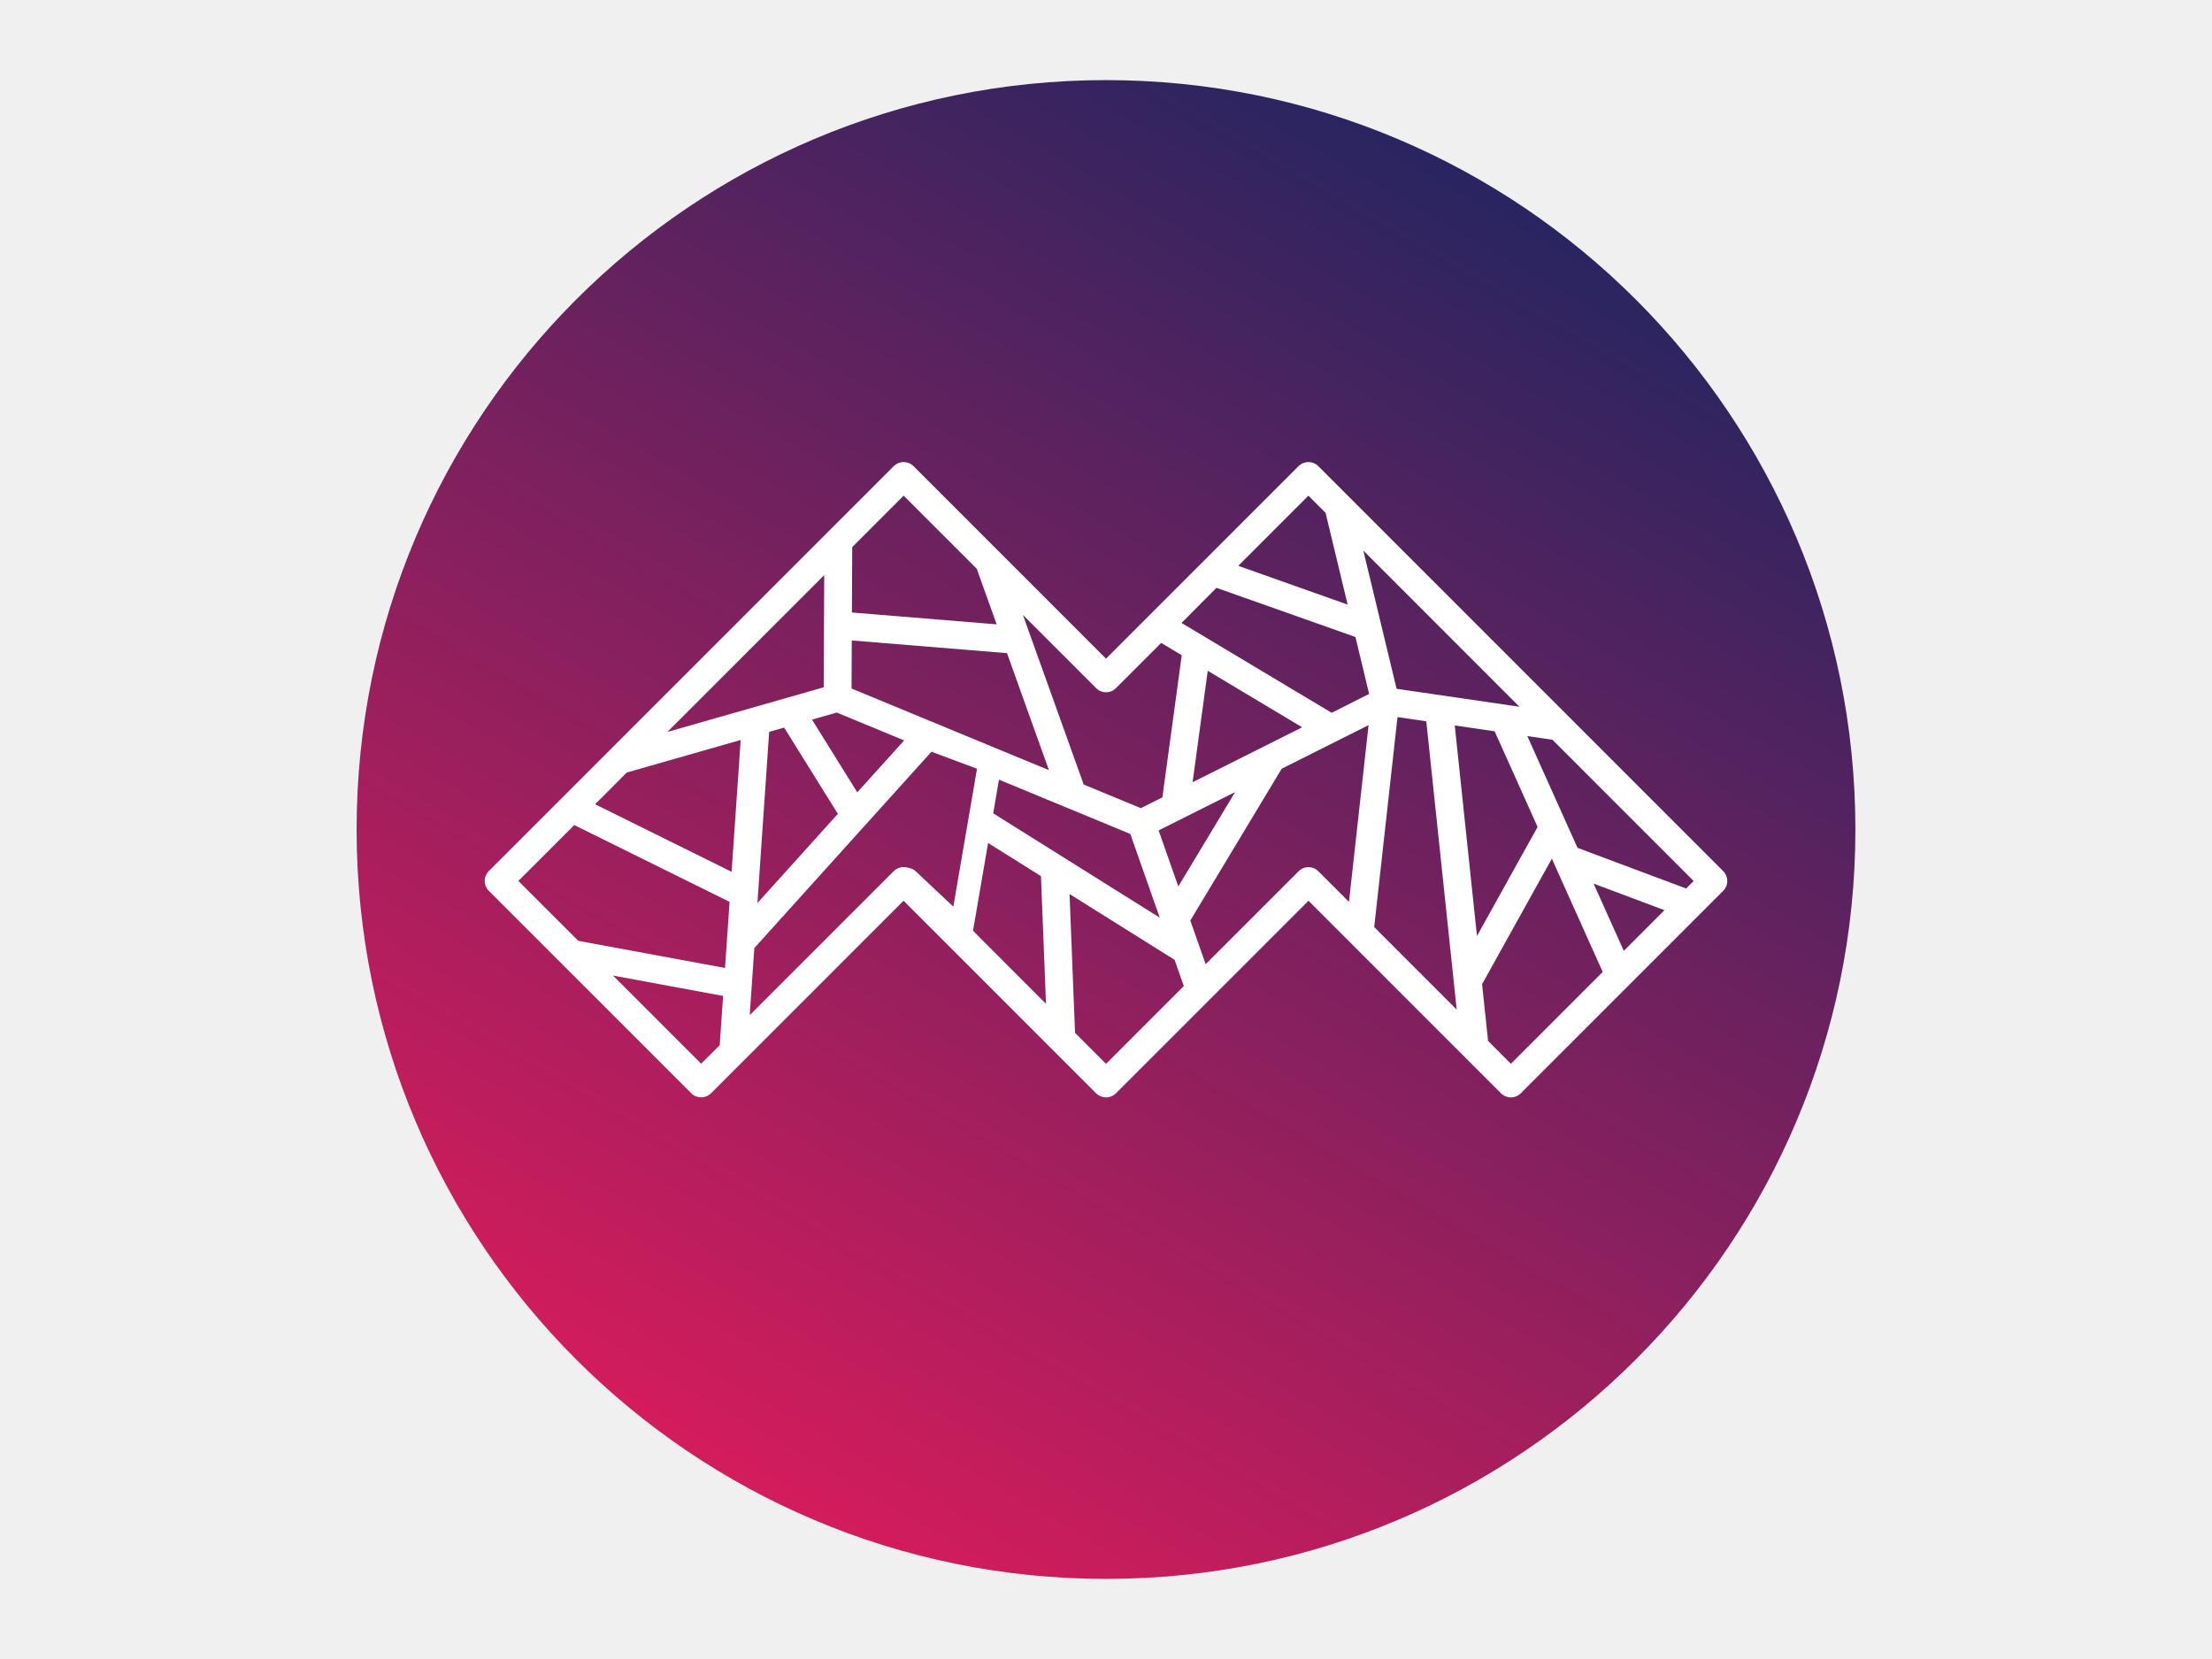
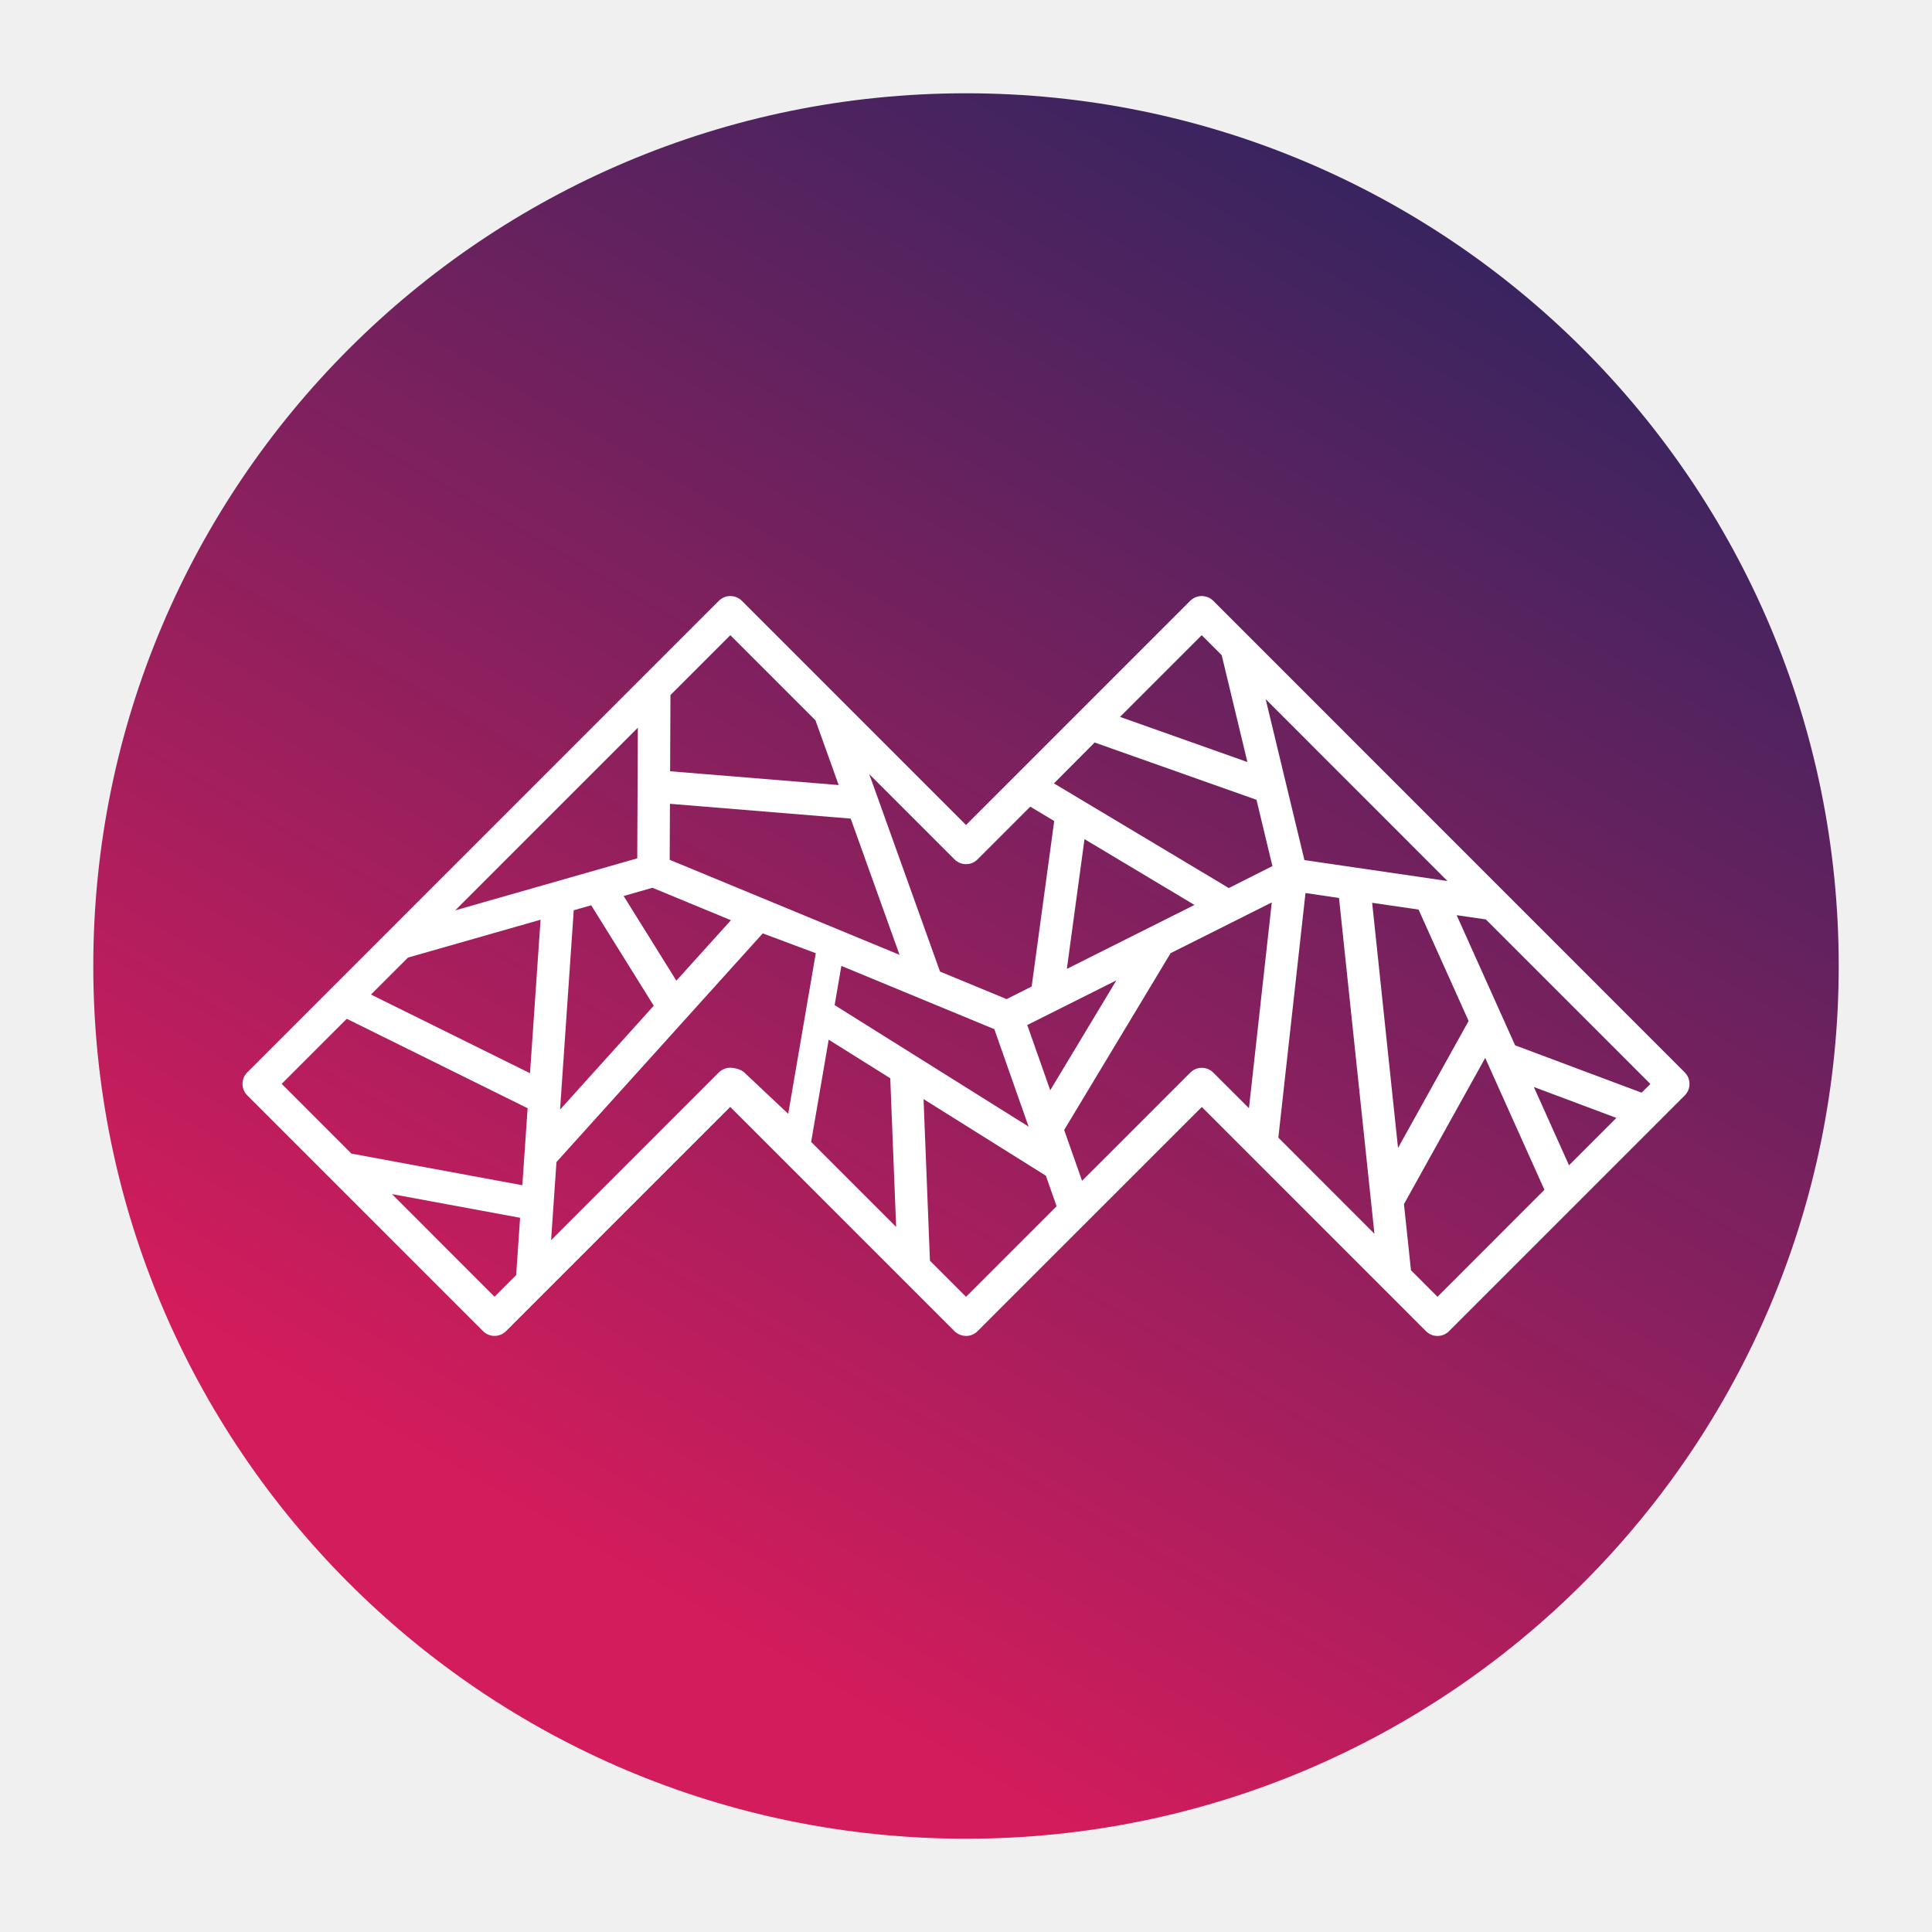
- <svg xmlns="http://www.w3.org/2000/svg" version="1.1" id="Layer_1" x="0px" y="0px" viewBox="0 0 800 600" style="enable-background:new 0 0 800 600;" xml:space="preserve">
-   <linearGradient id="SVGID_1_" gradientUnits="userSpaceOnUse" x1="535.537" y1="65.243" x2="264.463" y2="534.757">
-     <stop offset="0" style="stop-color:#282560" />
-     <stop offset="0.233" style="stop-color:#51235F" />
-     <stop offset="0.989" style="stop-color:#D21C5C" />
-   </linearGradient>
-   <circle style="fill:url(#SVGID_1_);" cx="400" cy="300" r="271.029" />
-   <path style="fill:#FFFFFF;" d="M623.225,315.055l-146.45-146.48c-1.97-1.964-5.178-1.952-7.142,0.015l-69.624,69.624l-69.63-69.639  c-1.975-1.964-5.179-1.952-7.142,0.015l-146.45,146.453c-0.946,0.943-1.479,2.227-1.479,3.556c0,1.338,0.533,2.622,1.479,3.571  l73.228,73.231c1.969,1.967,5.166,1.967,7.13,0l69.636-69.639l69.63,69.639c0.431,0.422,0.928,0.763,1.461,1.003  c1.874,0.889,4.173,0.563,5.717-0.988l69.642-69.636l69.63,69.636c0.988,0.988,2.275,1.476,3.568,1.476  c1.287,0,2.574-0.488,3.562-1.476l73.234-73.234c0.94-0.943,1.467-2.218,1.467-3.556  C624.691,317.288,624.165,316.004,623.225,315.055z M609.809,321.341l-39.278-14.709l-18.151-40.415l9.07,1.323l51.083,51.087  L609.809,321.341z M587.269,343.889l-10.919-24.314l25.629,9.602L587.269,343.889z M297.902,248.571l-56.537,16.149l56.729-56.732  L297.902,248.571z M226.691,279.39l41.188-11.763l-3.281,47.671l-49.384-24.434L226.691,279.39z M278.182,264.687l5.418-1.545  l19.426,31.199l-29.095,32.256L278.182,264.687z M310.049,286.556l-16.373-26.29l8.944-2.562l24.377,10.078L310.049,286.556z   M307.977,249.02l0.078-17.394l56.136,4.595l15.17,42.313L307.977,249.02z M357.355,304.883l19.121,11.976l1.826,46.171  l-26.395-26.398L357.355,304.883z M359.204,294.147l2.089-12.177l47.504,19.645l10.644,30.265L359.204,294.147z M419.028,300.331  l27.676-13.874l-20.546,34.135L419.028,300.331z M431.319,282.901l5.484-40.302l34.142,20.435L431.319,282.901z M481.618,257.792  l-54.304-32.501l12.632-12.699l50.269,17.791l4.945,20.583L481.618,257.792z M505.433,259.344l10.405,1.524l11.003,104.283  l-29.843-29.849L505.433,259.344z M526.134,262.373l14.416,2.104l15.541,34.596l-21.923,39.44L526.134,262.373z M549.518,255.605  l-44.42-6.498l-12.033-49.985L549.518,255.605z M473.207,179.261l6.226,6.232c0.012,0.066,0.012,0.135,0.03,0.2l7.932,32.968  l-39.56-14.024L473.207,179.261z M403.577,248.897l16.385-16.382l7.435,4.454l-7.004,51.407l-7.788,3.906l-20.672-8.546  L369.95,222.4l26.497,26.497C398.422,250.87,401.601,250.87,403.577,248.897z M326.811,179.261l26.443,26.446l7.208,20.097  l-52.353-4.28l0.108-23.668L326.811,179.261z M207.69,298.391l56.172,27.778l-1.646,23.91l-53.077-9.815l-21.659-21.666  L207.69,298.391z M253.583,384.709l-31.867-31.876l39.805,7.358l-1.221,17.798L253.583,384.709z M326.781,313.597  c-1.341,0-2.622,0.536-3.556,1.473l-52.077,52.074l1.664-24.261l64.062-71.01l16.475,6.151l-8.561,49.883l-13.644-12.838  C330.206,314.133,328.116,313.597,326.781,313.597z M400.009,384.742l-11.207-11.207l-1.987-50.2l37.991,23.796l3.329,9.483  L400.009,384.742z M469.663,315.097l-33.62,33.612l-5.556-15.787l33.058-54.909l31.418-15.754l-7.088,63.91l-11.087-11.072  C474.823,313.124,471.633,313.124,469.663,315.097z M546.429,384.73l-8.243-8.253l-2.173-20.528l25.233-45.399l18.391,40.96  L546.429,384.73z" />
+ <svg xmlns="http://www.w3.org/2000/svg" width="600" height="600">
+   <defs>
+     <linearGradient y2="0.933" x2="0.434" y1="0.067" x1="0.935" id="SVGID_1_">
+       <stop stop-color="#282560" offset="0" />
+       <stop stop-color="#51235F" offset="0.233" />
+       <stop stop-color="#D21C5C" offset="0.989" />
+     </linearGradient>
+   </defs>
+   <g>
+     <rect fill="none" height="402" width="582" y="-1" x="-1" />
+   </g>
+   <g>
+     <circle fill="url(#SVGID_1_)" r="271.029" cy="300" cx="300" />
+     <path fill="#FFFFFF" d="m523.225,333.055l-146.45,-146.48c-1.97,-1.964 -5.178,-1.952 -7.142,0.015l-69.624,69.624l-69.63,-69.639c-1.975,-1.964 -5.179,-1.952 -7.142,0.015l-146.45,146.453c-0.946,0.943 -1.479,2.227 -1.479,3.556c0,1.338 0.533,2.622 1.479,3.571l73.228,73.231c1.969,1.967 5.166,1.967 7.13,0l69.636,-69.639l69.63,69.639c0.431,0.422 0.928,0.763 1.461,1.003c1.874,0.889 4.173,0.563 5.717,-0.988l69.642,-69.636l69.63,69.636c0.988,0.988 2.275,1.476 3.568,1.476c1.287,0 2.574,-0.488 3.562,-1.476l73.234,-73.234c0.94,-0.943 1.467,-2.218 1.467,-3.556c-0.001,-1.338 -0.527,-2.622 -1.467,-3.571zm-13.416,6.286l-39.278,-14.709l-18.151,-40.415l9.07,1.323l51.083,51.087l-2.724,2.714zm-22.54,22.548l-10.919,-24.314l25.629,9.602l-14.71,14.712zm-289.367,-95.318l-56.537,16.149l56.729,-56.732l-0.192,40.583zm-71.211,30.819l41.188,-11.763l-3.281,47.671l-49.384,-24.434l11.477,-11.474zm51.491,-14.703l5.418,-1.545l19.426,31.199l-29.095,32.256l4.251,-61.91zm31.867,21.869l-16.373,-26.29l8.944,-2.562l24.377,10.078l-16.948,18.774zm-2.072,-37.536l0.078,-17.394l56.136,4.595l15.17,42.313l-71.384,-29.514zm49.378,55.863l19.121,11.976l1.826,46.171l-26.395,-26.398l5.448,-31.749zm1.849,-10.736l2.089,-12.177l47.504,19.645l10.644,30.265l-60.237,-37.733zm59.824,6.184l27.676,-13.874l-20.546,34.135l-7.13,-20.261zm12.291,-17.43l5.484,-40.302l34.142,20.435l-39.626,19.867zm50.299,-25.109l-54.304,-32.501l12.632,-12.699l50.269,17.791l4.945,20.583l-13.542,6.826zm23.815,1.552l10.405,1.524l11.003,104.283l-29.843,-29.849l8.435,-75.958zm20.701,3.029l14.416,2.104l15.541,34.596l-21.923,39.44l-8.034,-76.14zm23.384,-6.768l-44.42,-6.498l-12.033,-49.985l56.453,56.483zm-76.311,-76.344l6.226,6.232c0.012,0.066 0.012,0.135 0.03,0.2l7.932,32.968l-39.56,-14.024l25.372,-25.376zm-69.63,69.636l16.385,-16.382l7.435,4.454l-7.004,51.407l-7.788,3.906l-20.672,-8.546l-21.983,-61.336l26.497,26.497c1.975,1.973 5.154,1.973 7.13,0zm-76.766,-69.636l26.443,26.446l7.208,20.097l-52.353,-4.28l0.108,-23.668l18.594,-18.595zm-119.121,119.13l56.172,27.778l-1.646,23.91l-53.077,-9.815l-21.659,-21.666l20.21,-20.207zm45.893,86.318l-31.867,-31.876l39.805,7.358l-1.221,17.798l-6.717,6.72zm73.198,-71.112c-1.341,0 -2.622,0.536 -3.556,1.473l-52.077,52.074l1.664,-24.261l64.062,-71.01l16.475,6.151l-8.561,49.883l-13.644,-12.838c-0.938,-0.936 -3.028,-1.472 -4.363,-1.472zm73.228,71.145l-11.207,-11.207l-1.987,-50.2l37.991,23.796l3.329,9.483l-28.126,28.128zm69.654,-69.645l-33.62,33.612l-5.556,-15.787l33.058,-54.909l31.418,-15.754l-7.088,63.91l-11.087,-11.072c-1.965,-1.973 -5.155,-1.973 -7.125,0zm76.766,69.633l-8.243,-8.253l-2.173,-20.528l25.233,-45.399l18.391,40.96l-33.208,33.22z" />
+   </g>
</svg>
